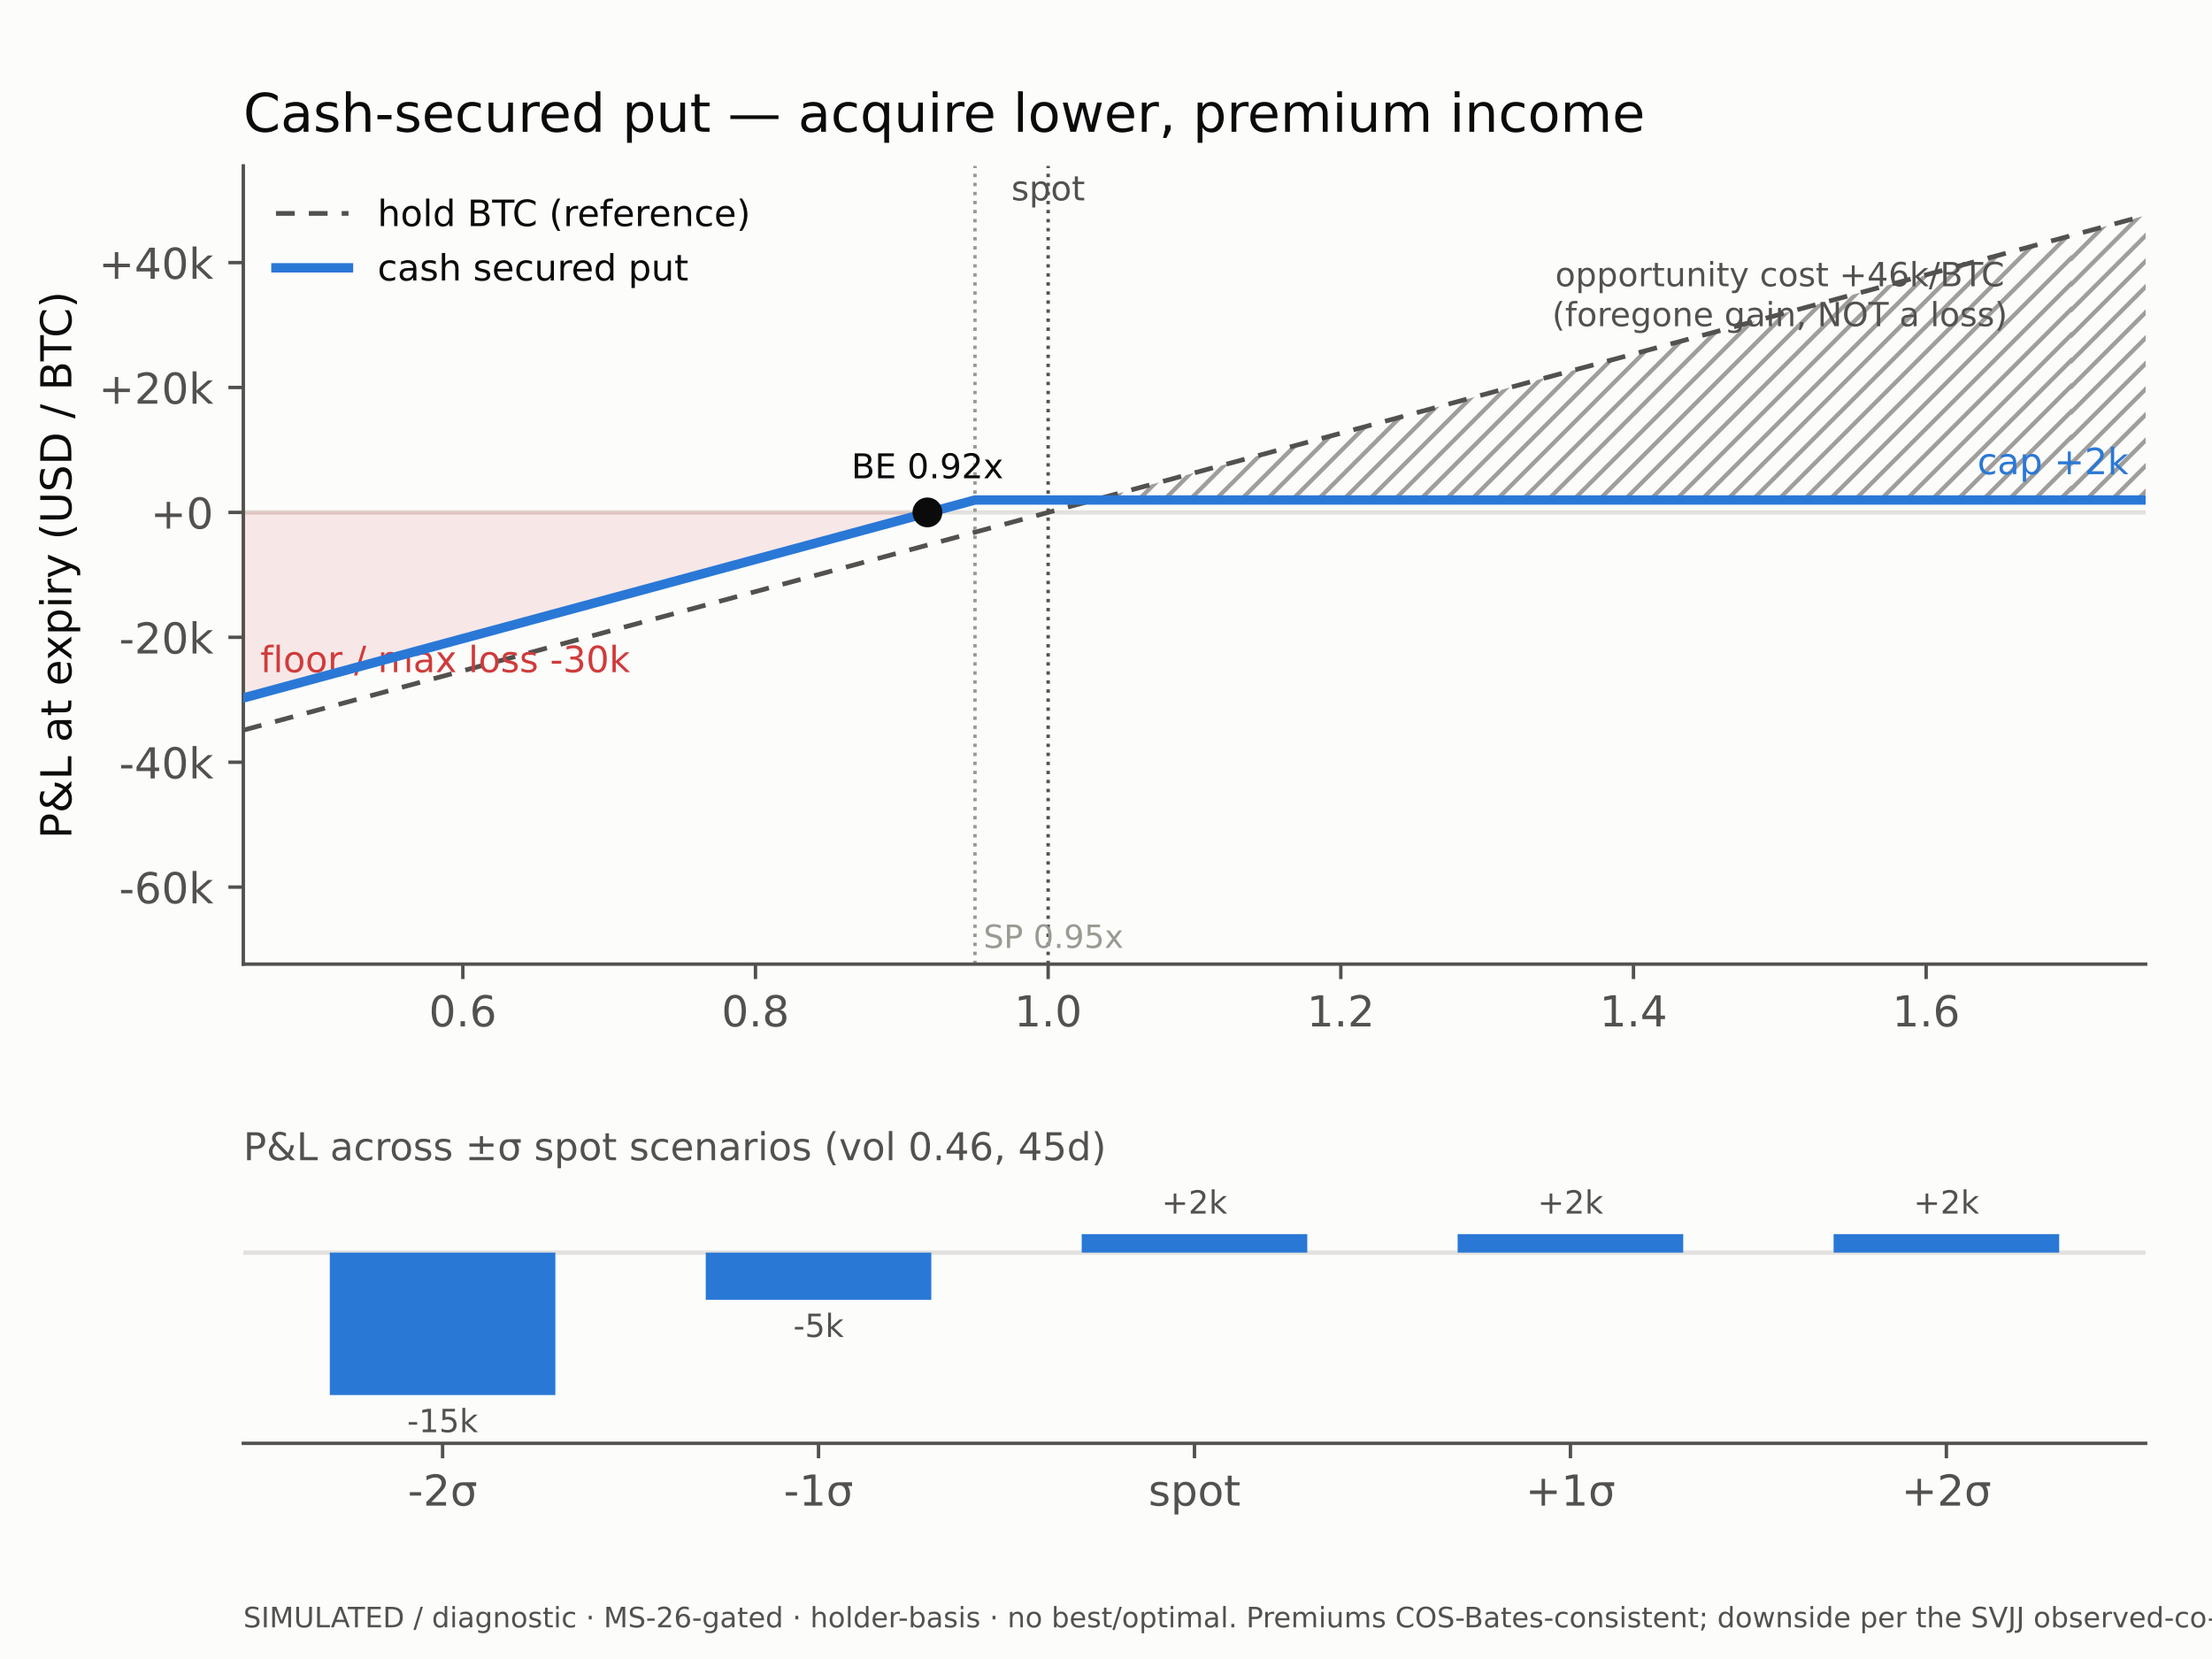
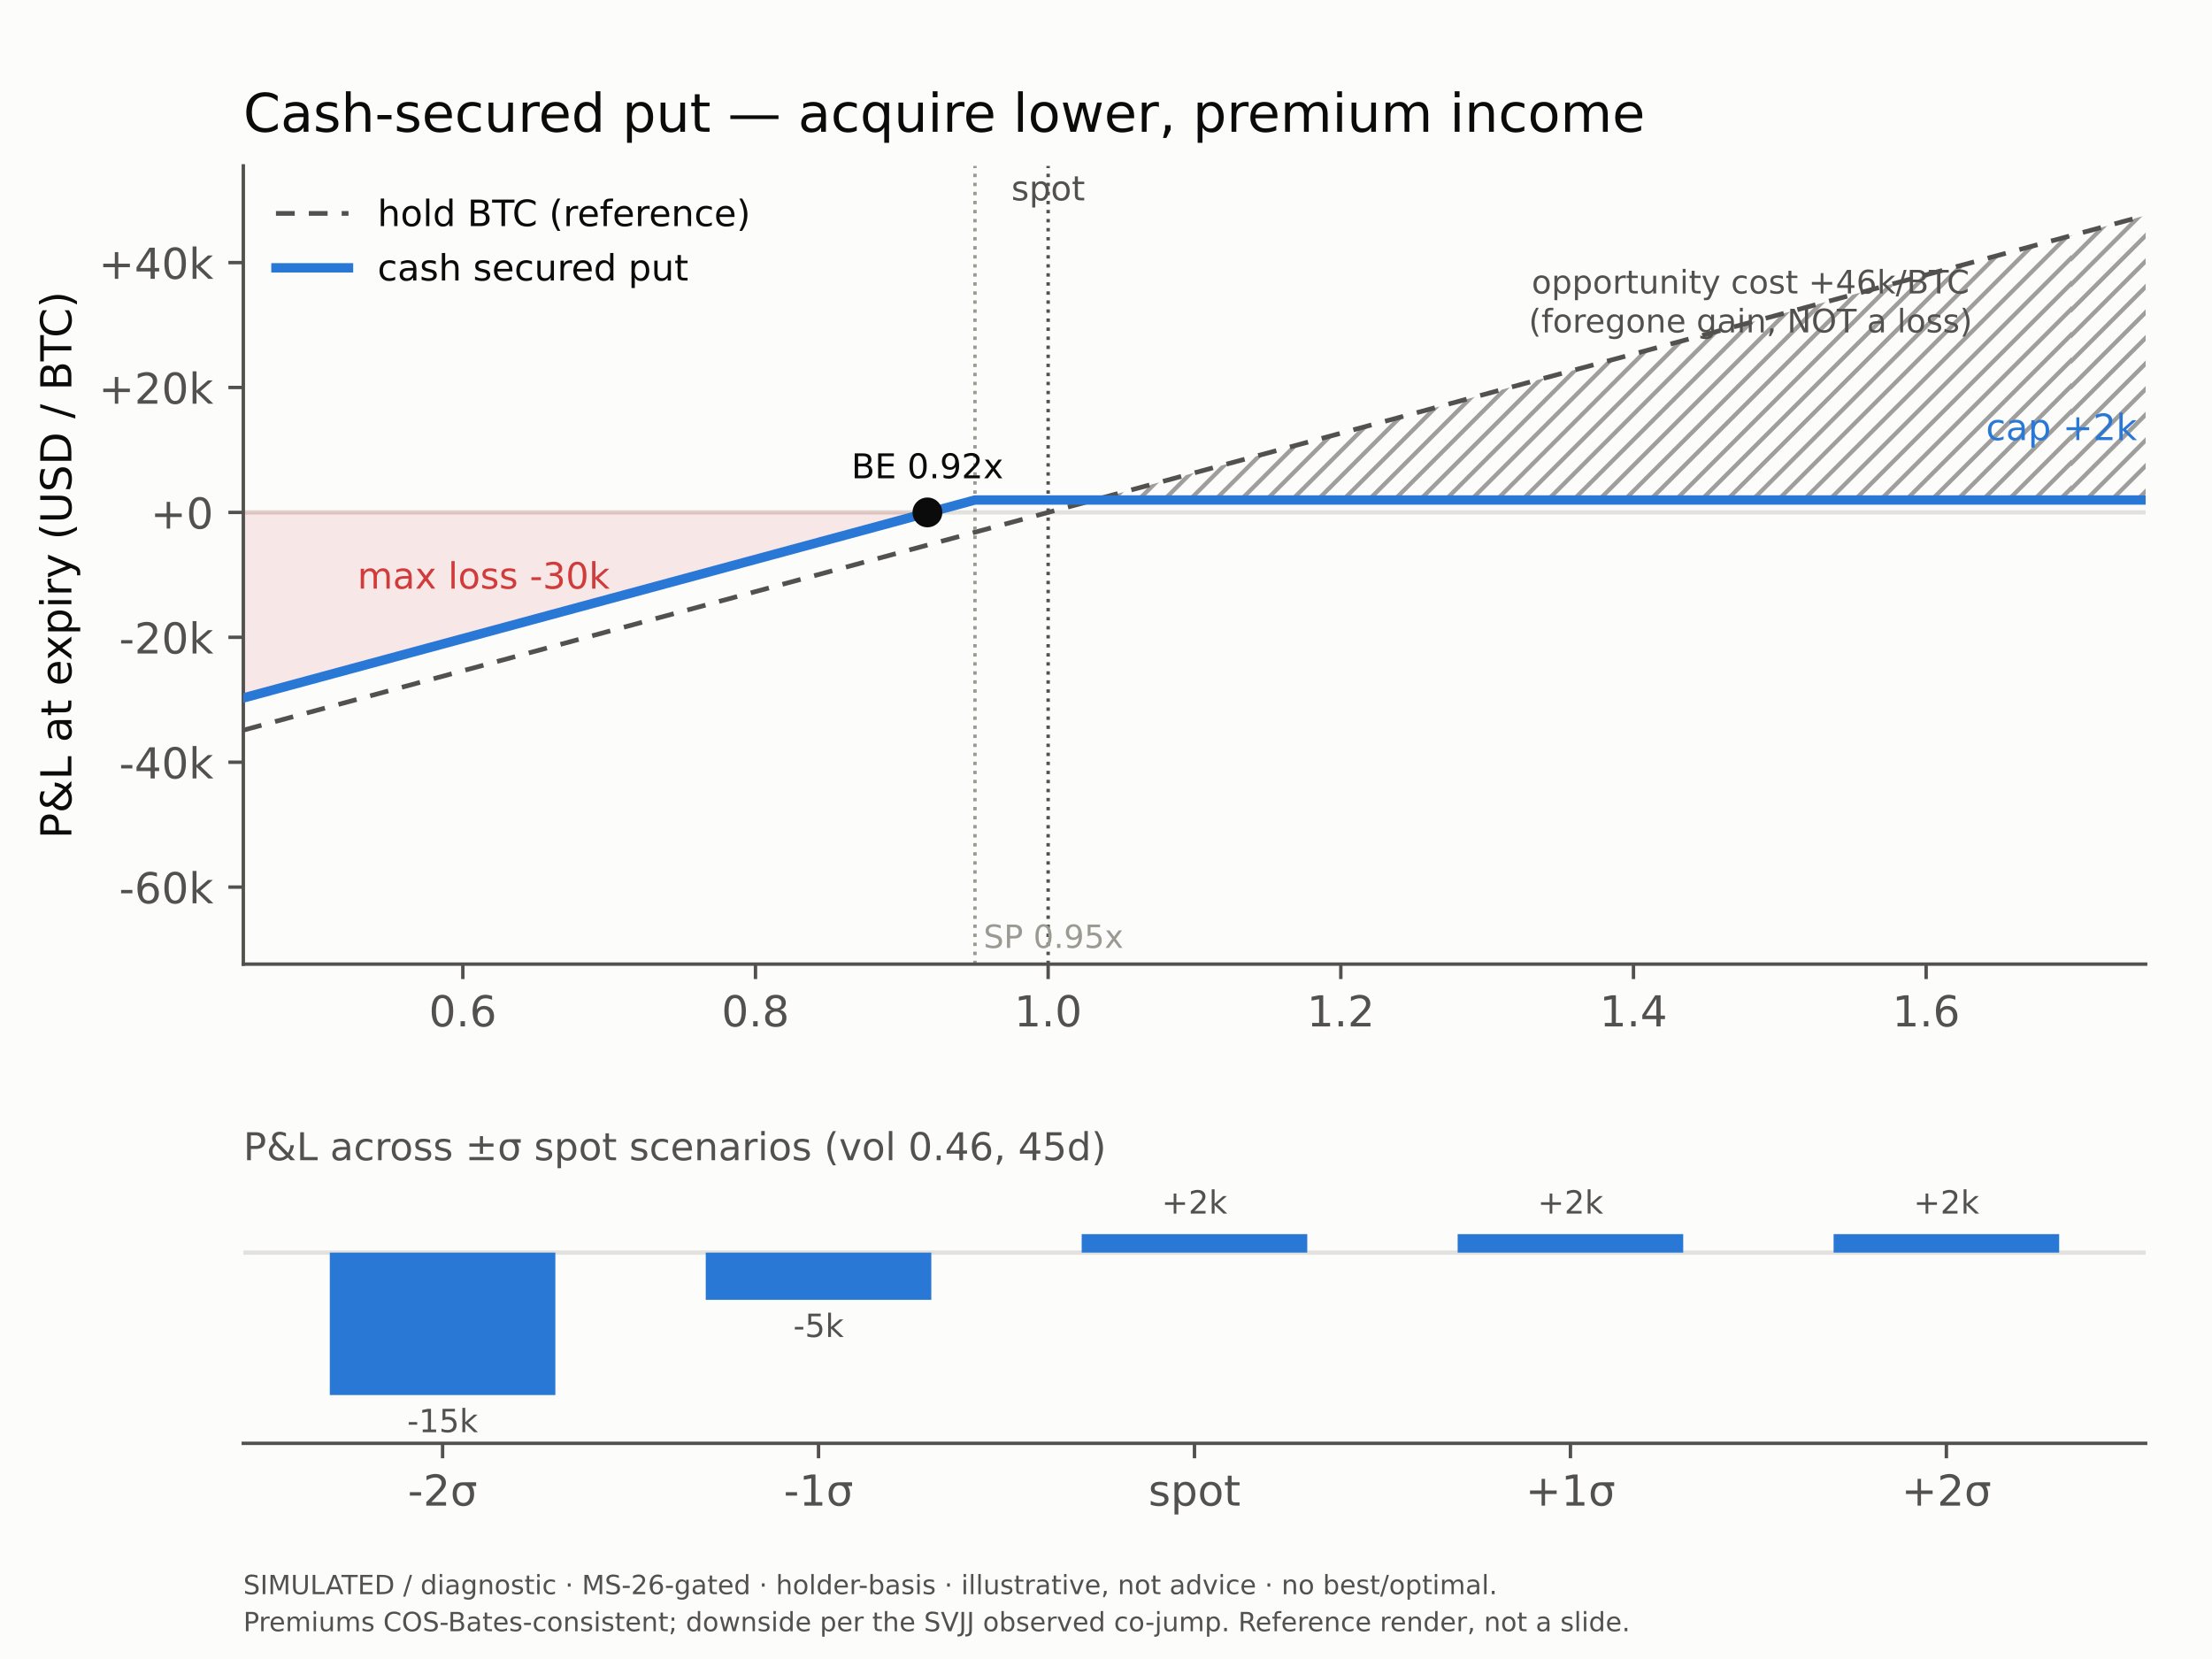
<svg xmlns="http://www.w3.org/2000/svg" xmlns:xlink="http://www.w3.org/1999/xlink" width="518.4pt" height="388.8pt" viewBox="0 0 518.4 388.8" version="1.1">
  <defs>
    <style type="text/css">*{stroke-linejoin: round; stroke-linecap: butt}</style>
  </defs>
  <g id="figure_1">
    <g id="patch_1">
      <path d="M 0 388.8  L 518.4 388.8  L 518.4 0  L 0 0  z " style="fill: #fcfcfb" />
    </g>
    <g id="axes_1">
      <g id="patch_2">
        <path d="M 57.024 225.952  L 502.848 225.952  L 502.848 38.88  L 57.024 38.88  z " style="fill: #fcfcfb" />
      </g>
      <g id="line2d_1">
        <path d="M 57.024 120.087  L 502.848 120.087  " clip-path="url(#p8b1df6aea4)" style="fill: none; stroke: #e2e1dd; stroke-linecap: square" />
      </g>
      <g id="FillBetweenPolyCollection_1">
        <defs>
          <path id="m8e52370450" d="M 57.024 -268.713  L 57.024 -225.227  L 58.739 -225.691  L 60.453 -226.155  L 62.168 -226.619  L 63.883 -227.083  L 65.598 -227.547  L 67.312 -228.011  L 69.027 -228.475  L 70.742 -228.939  L 72.456 -229.403  L 74.171 -229.867  L 75.886 -230.331  L 77.6 -230.795  L 79.315 -231.259  L 81.03 -231.723  L 82.745 -232.187  L 84.459 -232.651  L 86.174 -233.115  L 87.889 -233.578  L 89.603 -234.042  L 91.318 -234.506  L 93.033 -234.97  L 94.748 -235.434  L 96.462 -235.898  L 98.177 -236.362  L 99.892 -236.826  L 101.606 -237.29  L 103.321 -237.754  L 105.036 -238.218  L 106.751 -238.682  L 108.465 -239.146  L 110.18 -239.61  L 111.895 -240.074  L 113.609 -240.538  L 115.324 -241.002  L 117.039 -241.466  L 118.753 -241.93  L 120.468 -242.394  L 122.183 -242.858  L 123.898 -243.322  L 125.612 -243.786  L 127.327 -244.25  L 129.042 -244.714  L 130.756 -245.178  L 132.471 -245.642  L 134.186 -246.106  L 135.901 -246.57  L 137.615 -247.034  L 139.33 -247.498  L 141.045 -247.962  L 142.759 -248.426  L 144.474 -248.889  L 146.189 -249.353  L 147.904 -249.817  L 149.618 -250.281  L 151.333 -250.745  L 153.048 -251.209  L 154.762 -251.673  L 156.477 -252.137  L 158.192 -252.601  L 159.906 -253.065  L 161.621 -253.529  L 163.336 -253.993  L 165.051 -254.457  L 166.765 -254.921  L 168.48 -255.385  L 170.195 -255.849  L 171.909 -256.313  L 173.624 -256.777  L 175.339 -257.241  L 177.054 -257.705  L 178.768 -258.169  L 180.483 -258.633  L 182.198 -259.097  L 183.912 -259.561  L 185.627 -260.025  L 187.342 -260.489  L 189.056 -260.953  L 190.771 -261.417  L 192.486 -261.881  L 194.201 -262.345  L 195.915 -262.809  L 197.63 -263.273  L 199.345 -263.736  L 201.059 -264.2  L 202.774 -264.664  L 204.489 -265.128  L 206.204 -265.592  L 207.918 -266.056  L 209.633 -266.52  L 211.348 -266.984  L 213.062 -267.448  L 214.777 -267.912  L 216.492 -268.376  L 216.492 -268.713  L 216.492 -268.713  L 214.777 -268.713  L 213.062 -268.713  L 211.348 -268.713  L 209.633 -268.713  L 207.918 -268.713  L 206.204 -268.713  L 204.489 -268.713  L 202.774 -268.713  L 201.059 -268.713  L 199.345 -268.713  L 197.63 -268.713  L 195.915 -268.713  L 194.201 -268.713  L 192.486 -268.713  L 190.771 -268.713  L 189.056 -268.713  L 187.342 -268.713  L 185.627 -268.713  L 183.912 -268.713  L 182.198 -268.713  L 180.483 -268.713  L 178.768 -268.713  L 177.054 -268.713  L 175.339 -268.713  L 173.624 -268.713  L 171.909 -268.713  L 170.195 -268.713  L 168.48 -268.713  L 166.765 -268.713  L 165.051 -268.713  L 163.336 -268.713  L 161.621 -268.713  L 159.906 -268.713  L 158.192 -268.713  L 156.477 -268.713  L 154.762 -268.713  L 153.048 -268.713  L 151.333 -268.713  L 149.618 -268.713  L 147.904 -268.713  L 146.189 -268.713  L 144.474 -268.713  L 142.759 -268.713  L 141.045 -268.713  L 139.33 -268.713  L 137.615 -268.713  L 135.901 -268.713  L 134.186 -268.713  L 132.471 -268.713  L 130.756 -268.713  L 129.042 -268.713  L 127.327 -268.713  L 125.612 -268.713  L 123.898 -268.713  L 122.183 -268.713  L 120.468 -268.713  L 118.753 -268.713  L 117.039 -268.713  L 115.324 -268.713  L 113.609 -268.713  L 111.895 -268.713  L 110.18 -268.713  L 108.465 -268.713  L 106.751 -268.713  L 105.036 -268.713  L 103.321 -268.713  L 101.606 -268.713  L 99.892 -268.713  L 98.177 -268.713  L 96.462 -268.713  L 94.748 -268.713  L 93.033 -268.713  L 91.318 -268.713  L 89.603 -268.713  L 87.889 -268.713  L 86.174 -268.713  L 84.459 -268.713  L 82.745 -268.713  L 81.03 -268.713  L 79.315 -268.713  L 77.6 -268.713  L 75.886 -268.713  L 74.171 -268.713  L 72.456 -268.713  L 70.742 -268.713  L 69.027 -268.713  L 67.312 -268.713  L 65.598 -268.713  L 63.883 -268.713  L 62.168 -268.713  L 60.453 -268.713  L 58.739 -268.713  L 57.024 -268.713  z " style="stroke: #d03b3b; stroke-opacity: 0.1" />
        </defs>
        <g clip-path="url(#p8b1df6aea4)">
          <use xlink:href="#m8e52370450" x="0" y="388.8" style="fill: #d03b3b; fill-opacity: 0.1; stroke: #d03b3b; stroke-opacity: 0.1" />
        </g>
      </g>
      <g id="FillBetweenPolyCollection_2">
        <path d="M 257.645 116.839  L 257.645 117.176  L 259.36 117.176  L 261.074 117.176  L 262.789 117.176  L 264.504 117.176  L 266.218 117.176  L 267.933 117.176  L 269.648 117.176  L 271.362 117.176  L 273.077 117.176  L 274.792 117.176  L 276.507 117.176  L 278.221 117.176  L 279.936 117.176  L 281.651 117.176  L 283.365 117.176  L 285.08 117.176  L 286.795 117.176  L 288.51 117.176  L 290.224 117.176  L 291.939 117.176  L 293.654 117.176  L 295.368 117.176  L 297.083 117.176  L 298.798 117.176  L 300.512 117.176  L 302.227 117.176  L 303.942 117.176  L 305.657 117.176  L 307.371 117.176  L 309.086 117.176  L 310.801 117.176  L 312.515 117.176  L 314.23 117.176  L 315.945 117.176  L 317.66 117.176  L 319.374 117.176  L 321.089 117.176  L 322.804 117.176  L 324.518 117.176  L 326.233 117.176  L 327.948 117.176  L 329.663 117.176  L 331.377 117.176  L 333.092 117.176  L 334.807 117.176  L 336.521 117.176  L 338.236 117.176  L 339.951 117.176  L 341.665 117.176  L 343.38 117.176  L 345.095 117.176  L 346.81 117.176  L 348.524 117.176  L 350.239 117.176  L 351.954 117.176  L 353.668 117.176  L 355.383 117.176  L 357.098 117.176  L 358.813 117.176  L 360.527 117.176  L 362.242 117.176  L 363.957 117.176  L 365.671 117.176  L 367.386 117.176  L 369.101 117.176  L 370.816 117.176  L 372.53 117.176  L 374.245 117.176  L 375.96 117.176  L 377.674 117.176  L 379.389 117.176  L 381.104 117.176  L 382.818 117.176  L 384.533 117.176  L 386.248 117.176  L 387.963 117.176  L 389.677 117.176  L 391.392 117.176  L 393.107 117.176  L 394.821 117.176  L 396.536 117.176  L 398.251 117.176  L 399.966 117.176  L 401.68 117.176  L 403.395 117.176  L 405.11 117.176  L 406.824 117.176  L 408.539 117.176  L 410.254 117.176  L 411.968 117.176  L 413.683 117.176  L 415.398 117.176  L 417.113 117.176  L 418.827 117.176  L 420.542 117.176  L 422.257 117.176  L 423.971 117.176  L 425.686 117.176  L 427.401 117.176  L 429.116 117.176  L 430.83 117.176  L 432.545 117.176  L 434.26 117.176  L 435.974 117.176  L 437.689 117.176  L 439.404 117.176  L 441.119 117.176  L 442.833 117.176  L 444.548 117.176  L 446.263 117.176  L 447.977 117.176  L 449.692 117.176  L 451.407 117.176  L 453.121 117.176  L 454.836 117.176  L 456.551 117.176  L 458.266 117.176  L 459.98 117.176  L 461.695 117.176  L 463.41 117.176  L 465.124 117.176  L 466.839 117.176  L 468.554 117.176  L 470.269 117.176  L 471.983 117.176  L 473.698 117.176  L 475.413 117.176  L 477.127 117.176  L 478.842 117.176  L 480.557 117.176  L 482.272 117.176  L 483.986 117.176  L 485.701 117.176  L 487.416 117.176  L 489.13 117.176  L 490.845 117.176  L 492.56 117.176  L 494.274 117.176  L 495.989 117.176  L 497.704 117.176  L 499.419 117.176  L 501.133 117.176  L 502.848 117.176  L 502.848 50.491  L 502.848 50.491  L 501.133 50.955  L 499.419 51.419  L 497.704 51.883  L 495.989 52.347  L 494.274 52.811  L 492.56 53.275  L 490.845 53.739  L 489.13 54.203  L 487.416 54.667  L 485.701 55.131  L 483.986 55.595  L 482.272 56.059  L 480.557 56.523  L 478.842 56.987  L 477.127 57.451  L 475.413 57.915  L 473.698 58.379  L 471.983 58.843  L 470.269 59.307  L 468.554 59.771  L 466.839 60.235  L 465.124 60.699  L 463.41 61.163  L 461.695 61.627  L 459.98 62.09  L 458.266 62.554  L 456.551 63.018  L 454.836 63.482  L 453.121 63.946  L 451.407 64.41  L 449.692 64.874  L 447.977 65.338  L 446.263 65.802  L 444.548 66.266  L 442.833 66.73  L 441.119 67.194  L 439.404 67.658  L 437.689 68.122  L 435.974 68.586  L 434.26 69.05  L 432.545 69.514  L 430.83 69.978  L 429.116 70.442  L 427.401 70.906  L 425.686 71.37  L 423.971 71.834  L 422.257 72.298  L 420.542 72.762  L 418.827 73.226  L 417.113 73.69  L 415.398 74.154  L 413.683 74.618  L 411.968 75.082  L 410.254 75.546  L 408.539 76.01  L 406.824 76.474  L 405.11 76.937  L 403.395 77.401  L 401.68 77.865  L 399.966 78.329  L 398.251 78.793  L 396.536 79.257  L 394.821 79.721  L 393.107 80.185  L 391.392 80.649  L 389.677 81.113  L 387.963 81.577  L 386.248 82.041  L 384.533 82.505  L 382.818 82.969  L 381.104 83.433  L 379.389 83.897  L 377.674 84.361  L 375.96 84.825  L 374.245 85.289  L 372.53 85.753  L 370.816 86.217  L 369.101 86.681  L 367.386 87.145  L 365.671 87.609  L 363.957 88.073  L 362.242 88.537  L 360.527 89.001  L 358.813 89.465  L 357.098 89.929  L 355.383 90.393  L 353.668 90.857  L 351.954 91.321  L 350.239 91.784  L 348.524 92.248  L 346.81 92.712  L 345.095 93.176  L 343.38 93.64  L 341.665 94.104  L 339.951 94.568  L 338.236 95.032  L 336.521 95.496  L 334.807 95.96  L 333.092 96.424  L 331.377 96.888  L 329.663 97.352  L 327.948 97.816  L 326.233 98.28  L 324.518 98.744  L 322.804 99.208  L 321.089 99.672  L 319.374 100.136  L 317.66 100.6  L 315.945 101.064  L 314.23 101.528  L 312.515 101.992  L 310.801 102.456  L 309.086 102.92  L 307.371 103.384  L 305.657 103.848  L 303.942 104.312  L 302.227 104.776  L 300.512 105.24  L 298.798 105.704  L 297.083 106.168  L 295.368 106.632  L 293.654 107.095  L 291.939 107.559  L 290.224 108.023  L 288.51 108.487  L 286.795 108.951  L 285.08 109.415  L 283.365 109.879  L 281.651 110.343  L 279.936 110.807  L 278.221 111.271  L 276.507 111.735  L 274.792 112.199  L 273.077 112.663  L 271.362 113.127  L 269.648 113.591  L 267.933 114.055  L 266.218 114.519  L 264.504 114.983  L 262.789 115.447  L 261.074 115.911  L 259.36 116.375  L 257.645 116.839  z " clip-path="url(#p8b1df6aea4)" style="fill: url(#hdfce8c9ef9)" />
      </g>
      <g id="matplotlib.axis_1">
        <g id="xtick_1">
          <g id="line2d_2">
            <defs>
              <path id="m6badb8b41f" d="M 0 0  L 0 3.5  " style="stroke: #52514e; stroke-width: 0.8" />
            </defs>
            <g>
              <use xlink:href="#m6badb8b41f" x="108.465" y="225.952" style="fill: #52514e; stroke: #52514e; stroke-width: 0.8" />
            </g>
          </g>
          <g id="text_1">
            <text style="font-size: 10px; font-family: 'DejaVu Sans'; text-anchor: middle; fill: #52514e" x="108.465" y="240.55" transform="rotate(-0 108.4652 240.5499)">0.6</text>
          </g>
        </g>
        <g id="xtick_2">
          <g id="line2d_3">
            <g>
              <use xlink:href="#m6badb8b41f" x="177.054" y="225.952" style="fill: #52514e; stroke: #52514e; stroke-width: 0.8" />
            </g>
          </g>
          <g id="text_2">
            <text style="font-size: 10px; font-family: 'DejaVu Sans'; text-anchor: middle; fill: #52514e" x="177.054" y="240.55" transform="rotate(-0 177.0535 240.5499)">0.8</text>
          </g>
        </g>
        <g id="xtick_3">
          <g id="line2d_4">
            <g>
              <use xlink:href="#m6badb8b41f" x="245.642" y="225.952" style="fill: #52514e; stroke: #52514e; stroke-width: 0.8" />
            </g>
          </g>
          <g id="text_3">
            <text style="font-size: 10px; font-family: 'DejaVu Sans'; text-anchor: middle; fill: #52514e" x="245.642" y="240.55" transform="rotate(-0 245.6418 240.5499)">1.0</text>
          </g>
        </g>
        <g id="xtick_4">
          <g id="line2d_5">
            <g>
              <use xlink:href="#m6badb8b41f" x="314.23" y="225.952" style="fill: #52514e; stroke: #52514e; stroke-width: 0.8" />
            </g>
          </g>
          <g id="text_4">
            <text style="font-size: 10px; font-family: 'DejaVu Sans'; text-anchor: middle; fill: #52514e" x="314.23" y="240.55" transform="rotate(-0 314.2302 240.5499)">1.2</text>
          </g>
        </g>
        <g id="xtick_5">
          <g id="line2d_6">
            <g>
              <use xlink:href="#m6badb8b41f" x="382.818" y="225.952" style="fill: #52514e; stroke: #52514e; stroke-width: 0.8" />
            </g>
          </g>
          <g id="text_5">
            <text style="font-size: 10px; font-family: 'DejaVu Sans'; text-anchor: middle; fill: #52514e" x="382.818" y="240.55" transform="rotate(-0 382.8185 240.5499)">1.4</text>
          </g>
        </g>
        <g id="xtick_6">
          <g id="line2d_7">
            <g>
              <use xlink:href="#m6badb8b41f" x="451.407" y="225.952" style="fill: #52514e; stroke: #52514e; stroke-width: 0.8" />
            </g>
          </g>
          <g id="text_6">
            <text style="font-size: 10px; font-family: 'DejaVu Sans'; text-anchor: middle; fill: #52514e" x="451.407" y="240.55" transform="rotate(-0 451.4068 240.5499)">1.6</text>
          </g>
        </g>
      </g>
      <g id="matplotlib.axis_2">
        <g id="ytick_1">
          <g id="line2d_8">
            <defs>
              <path id="m6aaad6d4b3" d="M 0 0  L -3.5 0  " style="stroke: #52514e; stroke-width: 0.8" />
            </defs>
            <g>
              <use xlink:href="#m6aaad6d4b3" x="57.024" y="207.901" style="fill: #52514e; stroke: #52514e; stroke-width: 0.8" />
            </g>
          </g>
          <g id="text_7">
            <text style="font-size: 10px; font-family: 'DejaVu Sans'; text-anchor: end; fill: #52514e" x="50.024" y="211.701" transform="rotate(-0 50.024 211.7005)">-60k</text>
          </g>
        </g>
        <g id="ytick_2">
          <g id="line2d_9">
            <g>
              <use xlink:href="#m6aaad6d4b3" x="57.024" y="178.63" style="fill: #52514e; stroke: #52514e; stroke-width: 0.8" />
            </g>
          </g>
          <g id="text_8">
            <text style="font-size: 10px; font-family: 'DejaVu Sans'; text-anchor: end; fill: #52514e" x="50.024" y="182.429" transform="rotate(-0 50.024 182.429)">-40k</text>
          </g>
        </g>
        <g id="ytick_3">
          <g id="line2d_10">
            <g>
              <use xlink:href="#m6aaad6d4b3" x="57.024" y="149.358" style="fill: #52514e; stroke: #52514e; stroke-width: 0.8" />
            </g>
          </g>
          <g id="text_9">
            <text style="font-size: 10px; font-family: 'DejaVu Sans'; text-anchor: end; fill: #52514e" x="50.024" y="153.157" transform="rotate(-0 50.024 153.1574)">-20k</text>
          </g>
        </g>
        <g id="ytick_4">
          <g id="line2d_11">
            <g>
              <use xlink:href="#m6aaad6d4b3" x="57.024" y="120.087" style="fill: #52514e; stroke: #52514e; stroke-width: 0.8" />
            </g>
          </g>
          <g id="text_10">
            <text style="font-size: 10px; font-family: 'DejaVu Sans'; text-anchor: end; fill: #52514e" x="50.024" y="123.885" transform="rotate(-0 50.024 123.8854)">+0</text>
          </g>
        </g>
        <g id="ytick_5">
          <g id="line2d_12">
            <g>
              <use xlink:href="#m6aaad6d4b3" x="57.024" y="90.815" style="fill: #52514e; stroke: #52514e; stroke-width: 0.8" />
            </g>
          </g>
          <g id="text_11">
            <text style="font-size: 10px; font-family: 'DejaVu Sans'; text-anchor: end; fill: #52514e" x="50.024" y="94.614" transform="rotate(-0 50.024 94.61426)">+20k</text>
          </g>
        </g>
        <g id="ytick_6">
          <g id="line2d_13">
            <g>
              <use xlink:href="#m6aaad6d4b3" x="57.024" y="61.543" style="fill: #52514e; stroke: #52514e; stroke-width: 0.8" />
            </g>
          </g>
          <g id="text_12">
            <text style="font-size: 10px; font-family: 'DejaVu Sans'; text-anchor: end; fill: #52514e" x="50.024" y="65.343" transform="rotate(-0 50.024 65.34269)">+40k</text>
          </g>
        </g>
        <g id="text_13">
          <text style="font-size: 10px; font-family: 'DejaVu Sans'; text-anchor: middle; fill: #0b0b0b" x="16.726" y="132.416" transform="rotate(-90 16.72634 132.4161)">P&amp;L at expiry (USD / BTC)</text>
        </g>
      </g>
      <g id="line2d_14">
        <path d="M 57.024 171.123  L 502.848 50.491  L 502.848 50.491  " clip-path="url(#p8b1df6aea4)" style="fill: none; stroke-dasharray: 4.4,3.3; stroke-dashoffset: 0; stroke: #52514e; stroke-width: 1.1" />
      </g>
      <g id="line2d_15">
        <path d="M 245.642 225.952  L 245.642 38.88  " clip-path="url(#p8b1df6aea4)" style="fill: none; stroke-dasharray: 0.8,1.32; stroke-dashoffset: 0; stroke: #52514e; stroke-width: 0.8" />
      </g>
      <g id="line2d_16">
        <path d="M 228.495 225.952  L 228.495 38.88  " clip-path="url(#p8b1df6aea4)" style="fill: none; stroke-dasharray: 0.8,1.32; stroke-dashoffset: 0; stroke: #9a9992; stroke-width: 0.8" />
      </g>
      <g id="patch_3">
        <path d="M 57.024 225.952  L 57.024 38.88  " style="fill: none; stroke: #52514e; stroke-width: 0.8; stroke-linejoin: miter; stroke-linecap: square" />
      </g>
      <g id="patch_4">
        <path d="M 57.024 225.952  L 502.848 225.952  " style="fill: none; stroke: #52514e; stroke-width: 0.8; stroke-linejoin: miter; stroke-linecap: square" />
      </g>
      <g id="text_14">
        <text style="font-size: 8px; font-family: 'DejaVu Sans'; text-anchor: middle; fill: #52514e" x="245.642" y="46.958" transform="rotate(-0 245.6418 46.95813)">spot</text>
      </g>
      <g id="text_15">
        <text style="font-size: 7.5px; font-family: 'DejaVu Sans'; text-anchor: start; fill: #9a9992" x="230.495" y="222.151" transform="rotate(-0 230.4948 222.1505)">SP 0.95x</text>
      </g>
      <g id="text_16">
-         <text style="font-size: 8.5px; font-family: 'DejaVu Sans'; text-anchor: end; fill: #2a78d6" x="498.848" y="111.134" transform="rotate(-0 498.848 111.1341)">cap +2k</text>
+         <text style="font-size: 8.5px; font-family: 'DejaVu Sans'; text-anchor: end; fill: #2a78d6" x="500.848" y="103.134" transform="rotate(-0 500.848 103.1341)">cap +2k</text>
      </g>
      <g id="text_17">
-         <text style="font-size: 8.5px; font-family: 'DejaVu Sans'; text-anchor: start; fill: #d03b3b" x="61.024" y="157.531" transform="rotate(-0 61.024 157.531)">floor / max loss -30k</text>
+         <text style="font-size: 8.5px; font-family: 'DejaVu Sans'; text-anchor: start; fill: #d03b3b" x="83.773" y="137.95" transform="rotate(-0 83.77344 137.95)">max loss -30k</text>
      </g>
      <g id="text_18">
        <text style="font-size: 8px; font-family: 'DejaVu Sans'; text-anchor: middle; fill: #0b0b0b" x="217.349" y="112.087" transform="rotate(-0 217.3492 112.0866)">BE 0.92x</text>
      </g>
      <g id="text_19">
-         <text style="font-size: 7.8px; font-family: 'DejaVu Sans'; fill: #52514e" transform="translate(364.4663 67.08392)">opportunity cost +46k/BTC</text>
-         <text style="font-size: 7.8px; font-family: 'DejaVu Sans'; fill: #52514e" transform="translate(363.7484 76.44605)">(foregone gain, NOT a loss)</text>
+         <text style="font-size: 7.6px; font-family: 'DejaVu Sans'; fill: #52514e" transform="translate(358.9573 68.77612)">opportunity cost +46k/BTC</text>
+         <text style="font-size: 7.6px; font-family: 'DejaVu Sans'; fill: #52514e" transform="translate(358.2579 77.8982)">(foregone gain, NOT a loss)</text>
      </g>
      <g id="text_20">
        <text style="font-size: 12.5px; font-family: 'DejaVu Sans'; text-anchor: start; fill: #0b0b0b" x="57.024" y="30.88" transform="rotate(-0 57.024 30.88)">Cash-secured put — acquire lower, premium income</text>
      </g>
      <g id="line2d_17">
        <path d="M 57.024 163.573  L 228.495 117.176  L 502.848 117.176  L 502.848 117.176  " clip-path="url(#p8b1df6aea4)" style="fill: none; stroke: #2a78d6; stroke-width: 2.2; stroke-linecap: square" />
      </g>
      <g id="line2d_18">
        <defs>
          <path id="m14d984cb25" d="M 0 3  C 0.796 3 1.559 2.684 2.121 2.121  C 2.684 1.559 3 0.796 3 0  C 3 -0.796 2.684 -1.559 2.121 -2.121  C 1.559 -2.684 0.796 -3 0 -3  C -0.796 -3 -1.559 -2.684 -2.121 -2.121  C -2.684 -1.559 -3 -0.796 -3 0  C -3 0.796 -2.684 1.559 -2.121 2.121  C -1.559 2.684 -0.796 3 0 3  z " style="stroke: #0b0b0b" />
        </defs>
        <g clip-path="url(#p8b1df6aea4)">
          <use xlink:href="#m14d984cb25" x="217.349" y="120.087" style="fill: #0b0b0b; stroke: #0b0b0b" />
        </g>
      </g>
      <g id="legend_1">
        <g id="line2d_19">
          <path d="M 64.674 50.014  L 73.174 50.014  L 81.674 50.014  " style="fill: none; stroke-dasharray: 4.4,3.3; stroke-dashoffset: 0; stroke: #52514e; stroke-width: 1.1" />
        </g>
        <g id="text_21">
          <text style="font-size: 8.5px; font-family: 'DejaVu Sans'; text-anchor: start; fill: #0b0b0b" x="88.474" y="52.989" transform="rotate(-0 88.474 52.98867)">hold BTC (reference)</text>
        </g>
        <g id="line2d_20">
          <path d="M 64.674 62.764  L 73.174 62.764  L 81.674 62.764  " style="fill: none; stroke: #2a78d6; stroke-width: 2.2; stroke-linecap: square" />
        </g>
        <g id="text_22">
          <text style="font-size: 8.5px; font-family: 'DejaVu Sans'; text-anchor: start; fill: #0b0b0b" x="88.474" y="65.739" transform="rotate(-0 88.474 65.73934)">cash secured put</text>
        </g>
      </g>
    </g>
    <g id="axes_2">
      <g id="patch_5">
        <path d="M 57.024 338.256  L 502.848 338.256  L 502.848 277.91  L 57.024 277.91  z " style="fill: #fcfcfb" />
      </g>
      <g id="matplotlib.axis_3">
        <g id="xtick_7">
          <g id="line2d_21">
            <g>
              <use xlink:href="#m6badb8b41f" x="103.721" y="338.256" style="fill: #52514e; stroke: #52514e; stroke-width: 0.8" />
            </g>
          </g>
          <g id="text_23">
            <text style="font-size: 10px; font-family: 'DejaVu Sans'; text-anchor: middle; fill: #52514e" x="103.721" y="352.854" transform="rotate(-0 103.721 352.8537)">-2σ</text>
          </g>
        </g>
        <g id="xtick_8">
          <g id="line2d_22">
            <g>
              <use xlink:href="#m6badb8b41f" x="191.828" y="338.256" style="fill: #52514e; stroke: #52514e; stroke-width: 0.8" />
            </g>
          </g>
          <g id="text_24">
            <text style="font-size: 10px; font-family: 'DejaVu Sans'; text-anchor: middle; fill: #52514e" x="191.828" y="352.854" transform="rotate(-0 191.8285 352.8537)">-1σ</text>
          </g>
        </g>
        <g id="xtick_9">
          <g id="line2d_23">
            <g>
              <use xlink:href="#m6badb8b41f" x="279.936" y="338.256" style="fill: #52514e; stroke: #52514e; stroke-width: 0.8" />
            </g>
          </g>
          <g id="text_25">
            <text style="font-size: 10px; font-family: 'DejaVu Sans'; text-anchor: middle; fill: #52514e" x="279.936" y="352.854" transform="rotate(-0 279.936 352.8537)">spot</text>
          </g>
        </g>
        <g id="xtick_10">
          <g id="line2d_24">
            <g>
              <use xlink:href="#m6badb8b41f" x="368.044" y="338.256" style="fill: #52514e; stroke: #52514e; stroke-width: 0.8" />
            </g>
          </g>
          <g id="text_26">
            <text style="font-size: 10px; font-family: 'DejaVu Sans'; text-anchor: middle; fill: #52514e" x="368.044" y="352.854" transform="rotate(-0 368.0435 352.8537)">+1σ</text>
          </g>
        </g>
        <g id="xtick_11">
          <g id="line2d_25">
            <g>
              <use xlink:href="#m6badb8b41f" x="456.151" y="338.256" style="fill: #52514e; stroke: #52514e; stroke-width: 0.8" />
            </g>
          </g>
          <g id="text_27">
            <text style="font-size: 10px; font-family: 'DejaVu Sans'; text-anchor: middle; fill: #52514e" x="456.151" y="352.854" transform="rotate(-0 456.151 352.8537)">+2σ</text>
          </g>
        </g>
      </g>
      <g id="matplotlib.axis_4" />
      <g id="line2d_26">
        <path d="M 57.024 293.558  L 502.848 293.558  " clip-path="url(#p5cd49a486e)" style="fill: none; stroke: #e2e1dd; stroke-linecap: square" />
      </g>
      <g id="patch_6">
        <path d="M 57.024 338.256  L 502.848 338.256  " style="fill: none; stroke: #52514e; stroke-width: 0.8; stroke-linejoin: miter; stroke-linecap: square" />
      </g>
      <g id="patch_7">
        <path d="M 77.289 293.558  L 130.153 293.558  L 130.153 326.941  L 77.289 326.941  z " clip-path="url(#p5cd49a486e)" style="fill: #2a78d6" />
      </g>
      <g id="patch_8">
        <path d="M 165.396 293.558  L 218.261 293.558  L 218.261 304.63  L 165.396 304.63  z " clip-path="url(#p5cd49a486e)" style="fill: #2a78d6" />
      </g>
      <g id="patch_9">
        <path d="M 253.504 293.558  L 306.368 293.558  L 306.368 289.225  L 253.504 289.225  z " clip-path="url(#p5cd49a486e)" style="fill: #2a78d6" />
      </g>
      <g id="patch_10">
        <path d="M 341.611 293.558  L 394.476 293.558  L 394.476 289.225  L 341.611 289.225  z " clip-path="url(#p5cd49a486e)" style="fill: #2a78d6" />
      </g>
      <g id="patch_11">
        <path d="M 429.719 293.558  L 482.583 293.558  L 482.583 289.225  L 429.719 289.225  z " clip-path="url(#p5cd49a486e)" style="fill: #2a78d6" />
      </g>
      <g id="text_28">
        <text style="font-size: 7.5px; font-family: 'DejaVu Sans'; text-anchor: middle; fill: #52514e" x="103.721" y="335.64" transform="rotate(-0 103.721 335.64)">-15k</text>
      </g>
      <g id="text_29">
        <text style="font-size: 7.5px; font-family: 'DejaVu Sans'; text-anchor: middle; fill: #52514e" x="191.828" y="313.328" transform="rotate(-0 191.8285 313.3284)">-5k</text>
      </g>
      <g id="text_30">
        <text style="font-size: 7.5px; font-family: 'DejaVu Sans'; text-anchor: middle; fill: #52514e" x="279.936" y="284.423" transform="rotate(-0 279.936 284.4232)">+2k</text>
      </g>
      <g id="text_31">
        <text style="font-size: 7.5px; font-family: 'DejaVu Sans'; text-anchor: middle; fill: #52514e" x="368.044" y="284.423" transform="rotate(-0 368.0435 284.4232)">+2k</text>
      </g>
      <g id="text_32">
        <text style="font-size: 7.5px; font-family: 'DejaVu Sans'; text-anchor: middle; fill: #52514e" x="456.151" y="284.423" transform="rotate(-0 456.151 284.4232)">+2k</text>
      </g>
      <g id="text_33">
        <text style="font-size: 9px; font-family: 'DejaVu Sans'; text-anchor: start; fill: #52514e" x="57.024" y="271.91" transform="rotate(-0 57.024 271.9101)">P&amp;L across ±σ spot scenarios (vol 0.46, 45d)</text>
      </g>
    </g>
    <g id="text_34">
-       <text style="font-size: 6.6px; font-family: 'DejaVu Sans'; text-anchor: start; fill: #52514e" x="57.024" y="381.382" transform="rotate(-0 57.024 381.3825)">SIMULATED / diagnostic · MS-26-gated · holder-basis · no best/optimal. Premiums COS-Bates-consistent; downside per the SVJJ observed-co-jump tail (N3.6). Reference render — not a deck slide.</text>
+       <text style="font-size: 6.2px; font-family: 'DejaVu Sans'; fill: #52514e" transform="translate(57.024 373.6028)">SIMULATED / diagnostic · MS-26-gated · holder-basis · illustrative, not advice · no best/optimal.</text>
+       <text style="font-size: 6.2px; font-family: 'DejaVu Sans'; fill: #52514e" transform="translate(57.024 382.2828)">Premiums COS-Bates-consistent; downside per the SVJJ observed co-jump. Reference render, not a slide.</text>
    </g>
  </g>
  <defs>
    <clipPath id="p8b1df6aea4">
      <rect x="57.024" y="38.88" width="445.824" height="187.072" />
    </clipPath>
    <clipPath id="p5cd49a486e">
      <rect x="57.024" y="277.91" width="445.824" height="60.346" />
    </clipPath>
  </defs>
  <defs>
    <pattern id="hdfce8c9ef9" patternUnits="userSpaceOnUse" x="0" y="0" width="72" height="72">
      <rect x="0" y="0" width="73" height="73" fill="none" />
      <path d="M -36 36  L 36 -36  M -33 39  L 39 -33  M -30 42  L 42 -30  M -27 45  L 45 -27  M -24 48  L 48 -24  M -21 51  L 51 -21  M -18 54  L 54 -18  M -15 57  L 57 -15  M -12 60  L 60 -12  M -9 63  L 63 -9  M -6 66  L 66 -6  M -3 69  L 69 -3  M 0 72  L 72 0  M 3 75  L 75 3  M 6 78  L 78 6  M 9 81  L 81 9  M 12 84  L 84 12  M 15 87  L 87 15  M 18 90  L 90 18  M 21 93  L 93 21  M 24 96  L 96 24  M 27 99  L 99 27  M 30 102  L 102 30  M 33 105  L 105 33  M 36 108  L 108 36  " style="fill: #52514e; stroke: #52514e; stroke-width: 1.0; stroke-linecap: butt; stroke-linejoin: miter; stroke-opacity: 0.55" />
    </pattern>
  </defs>
</svg>
